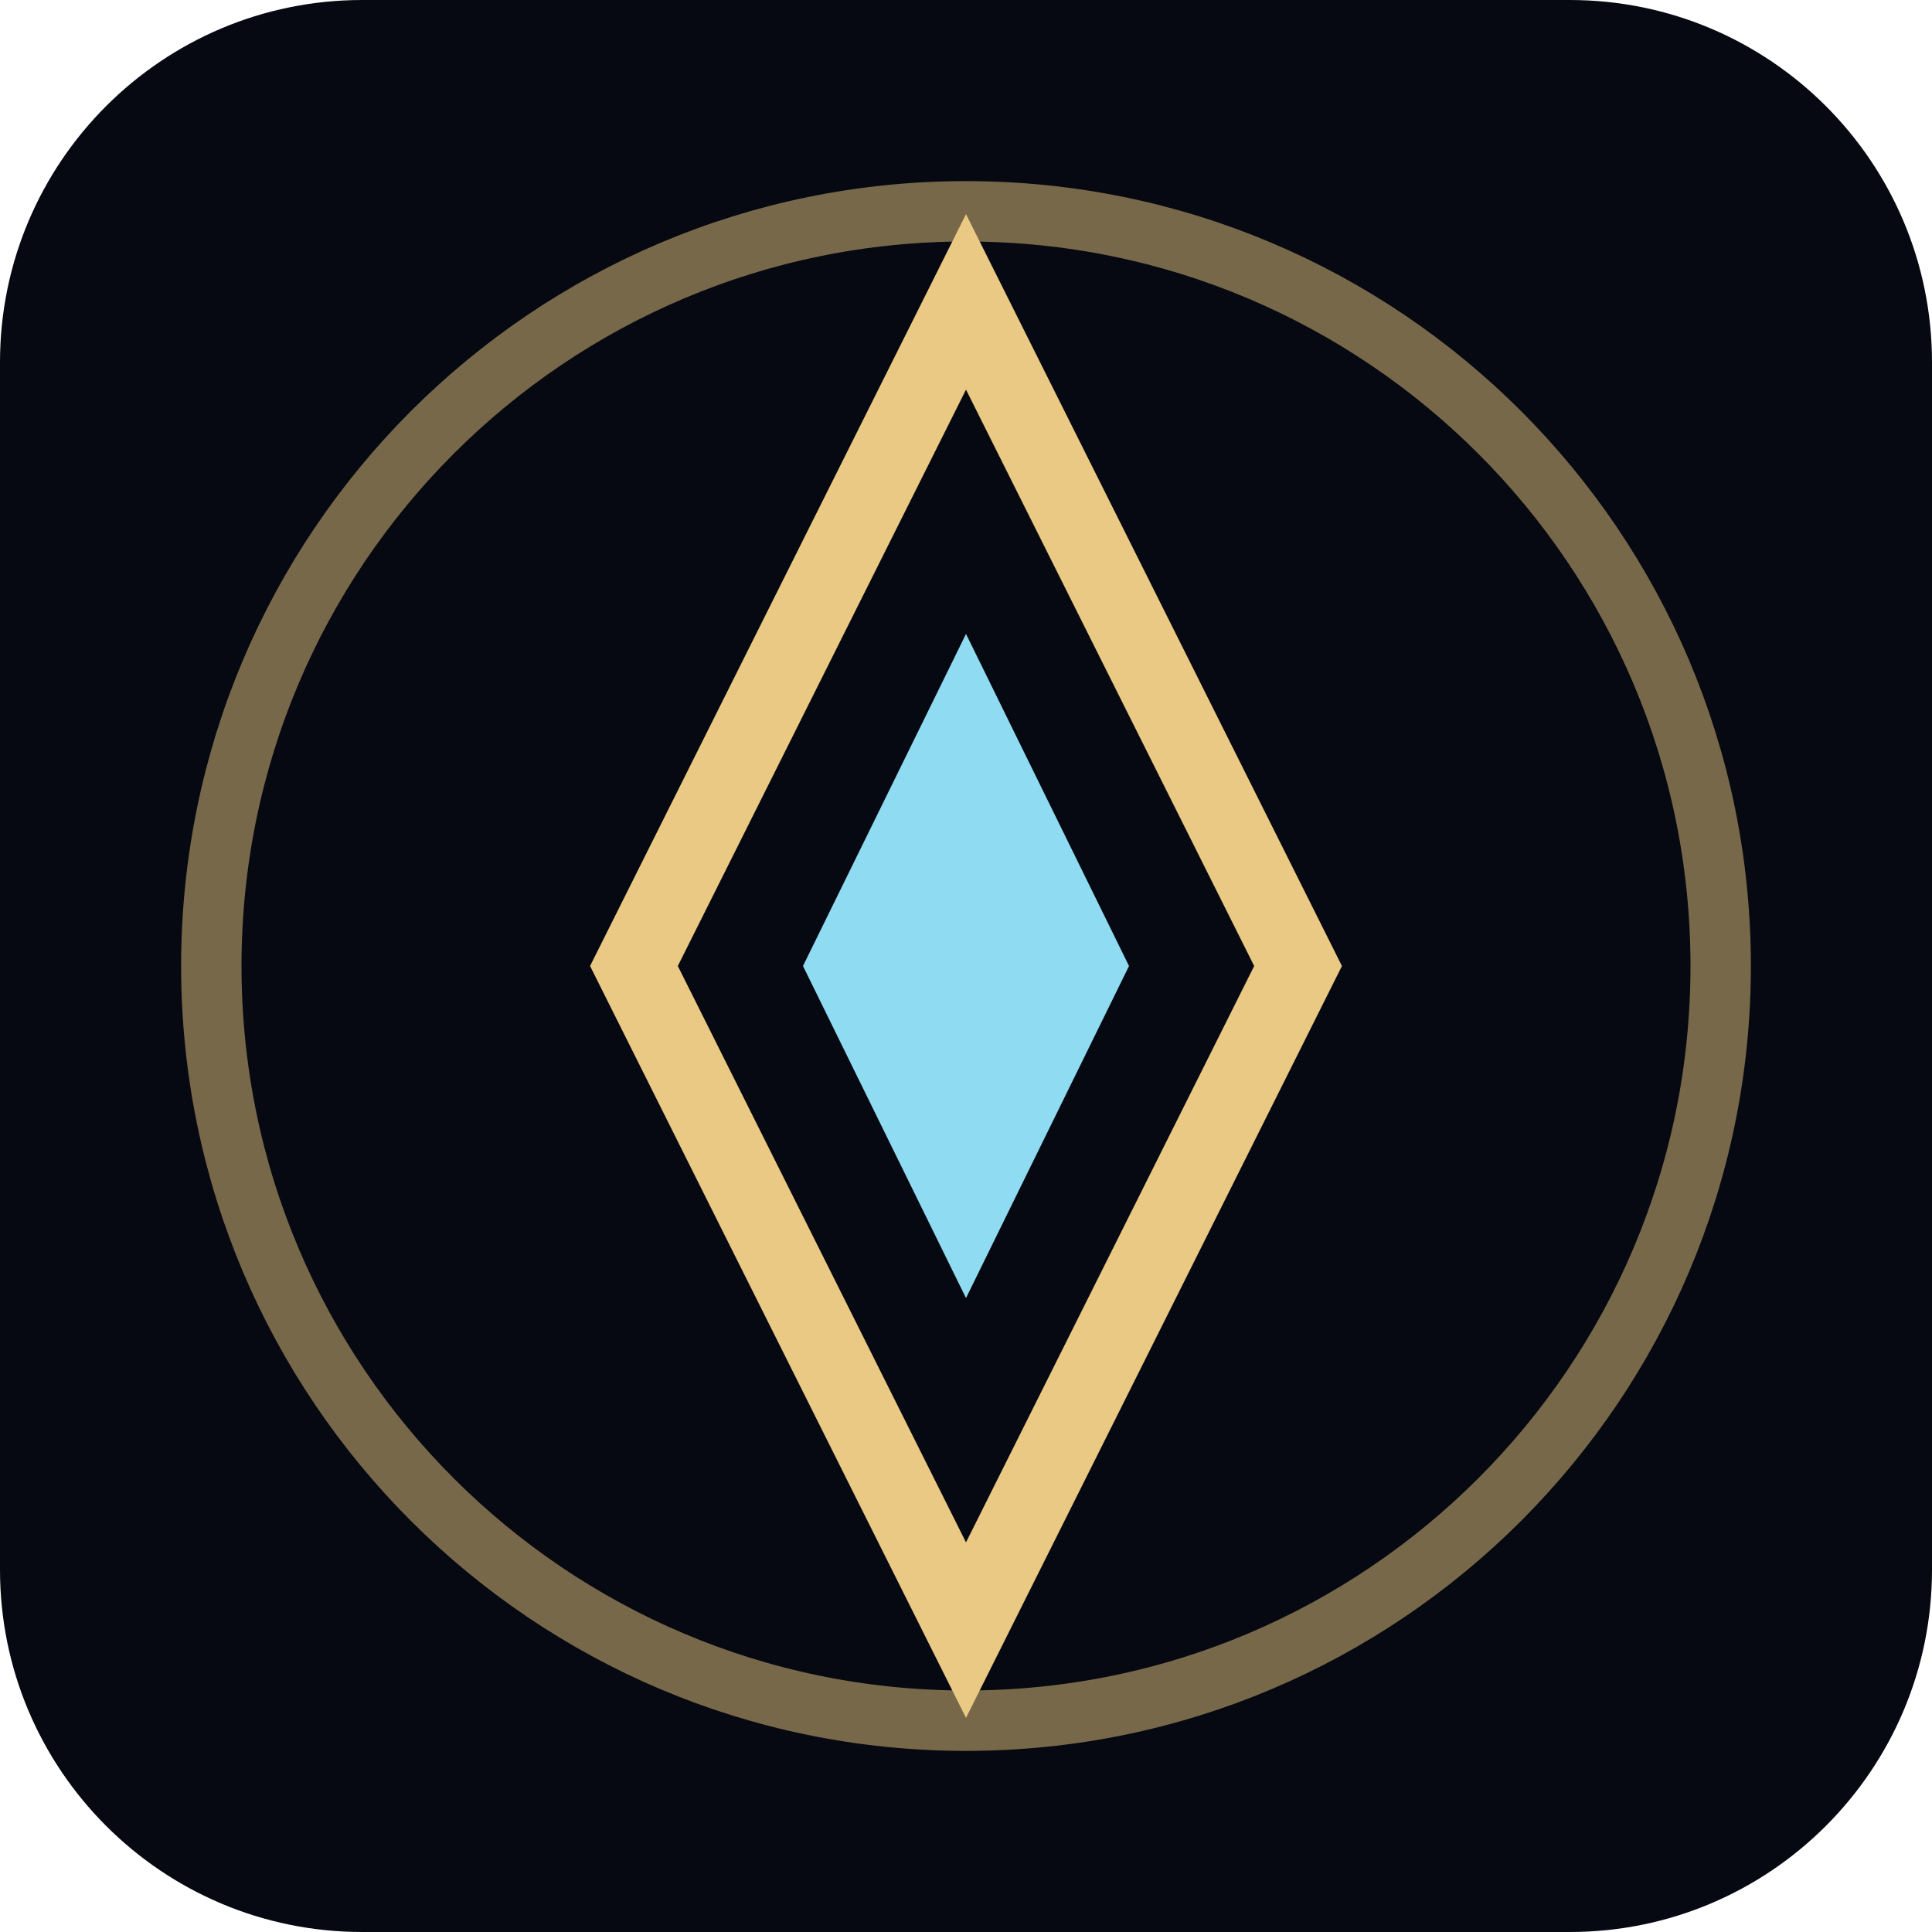
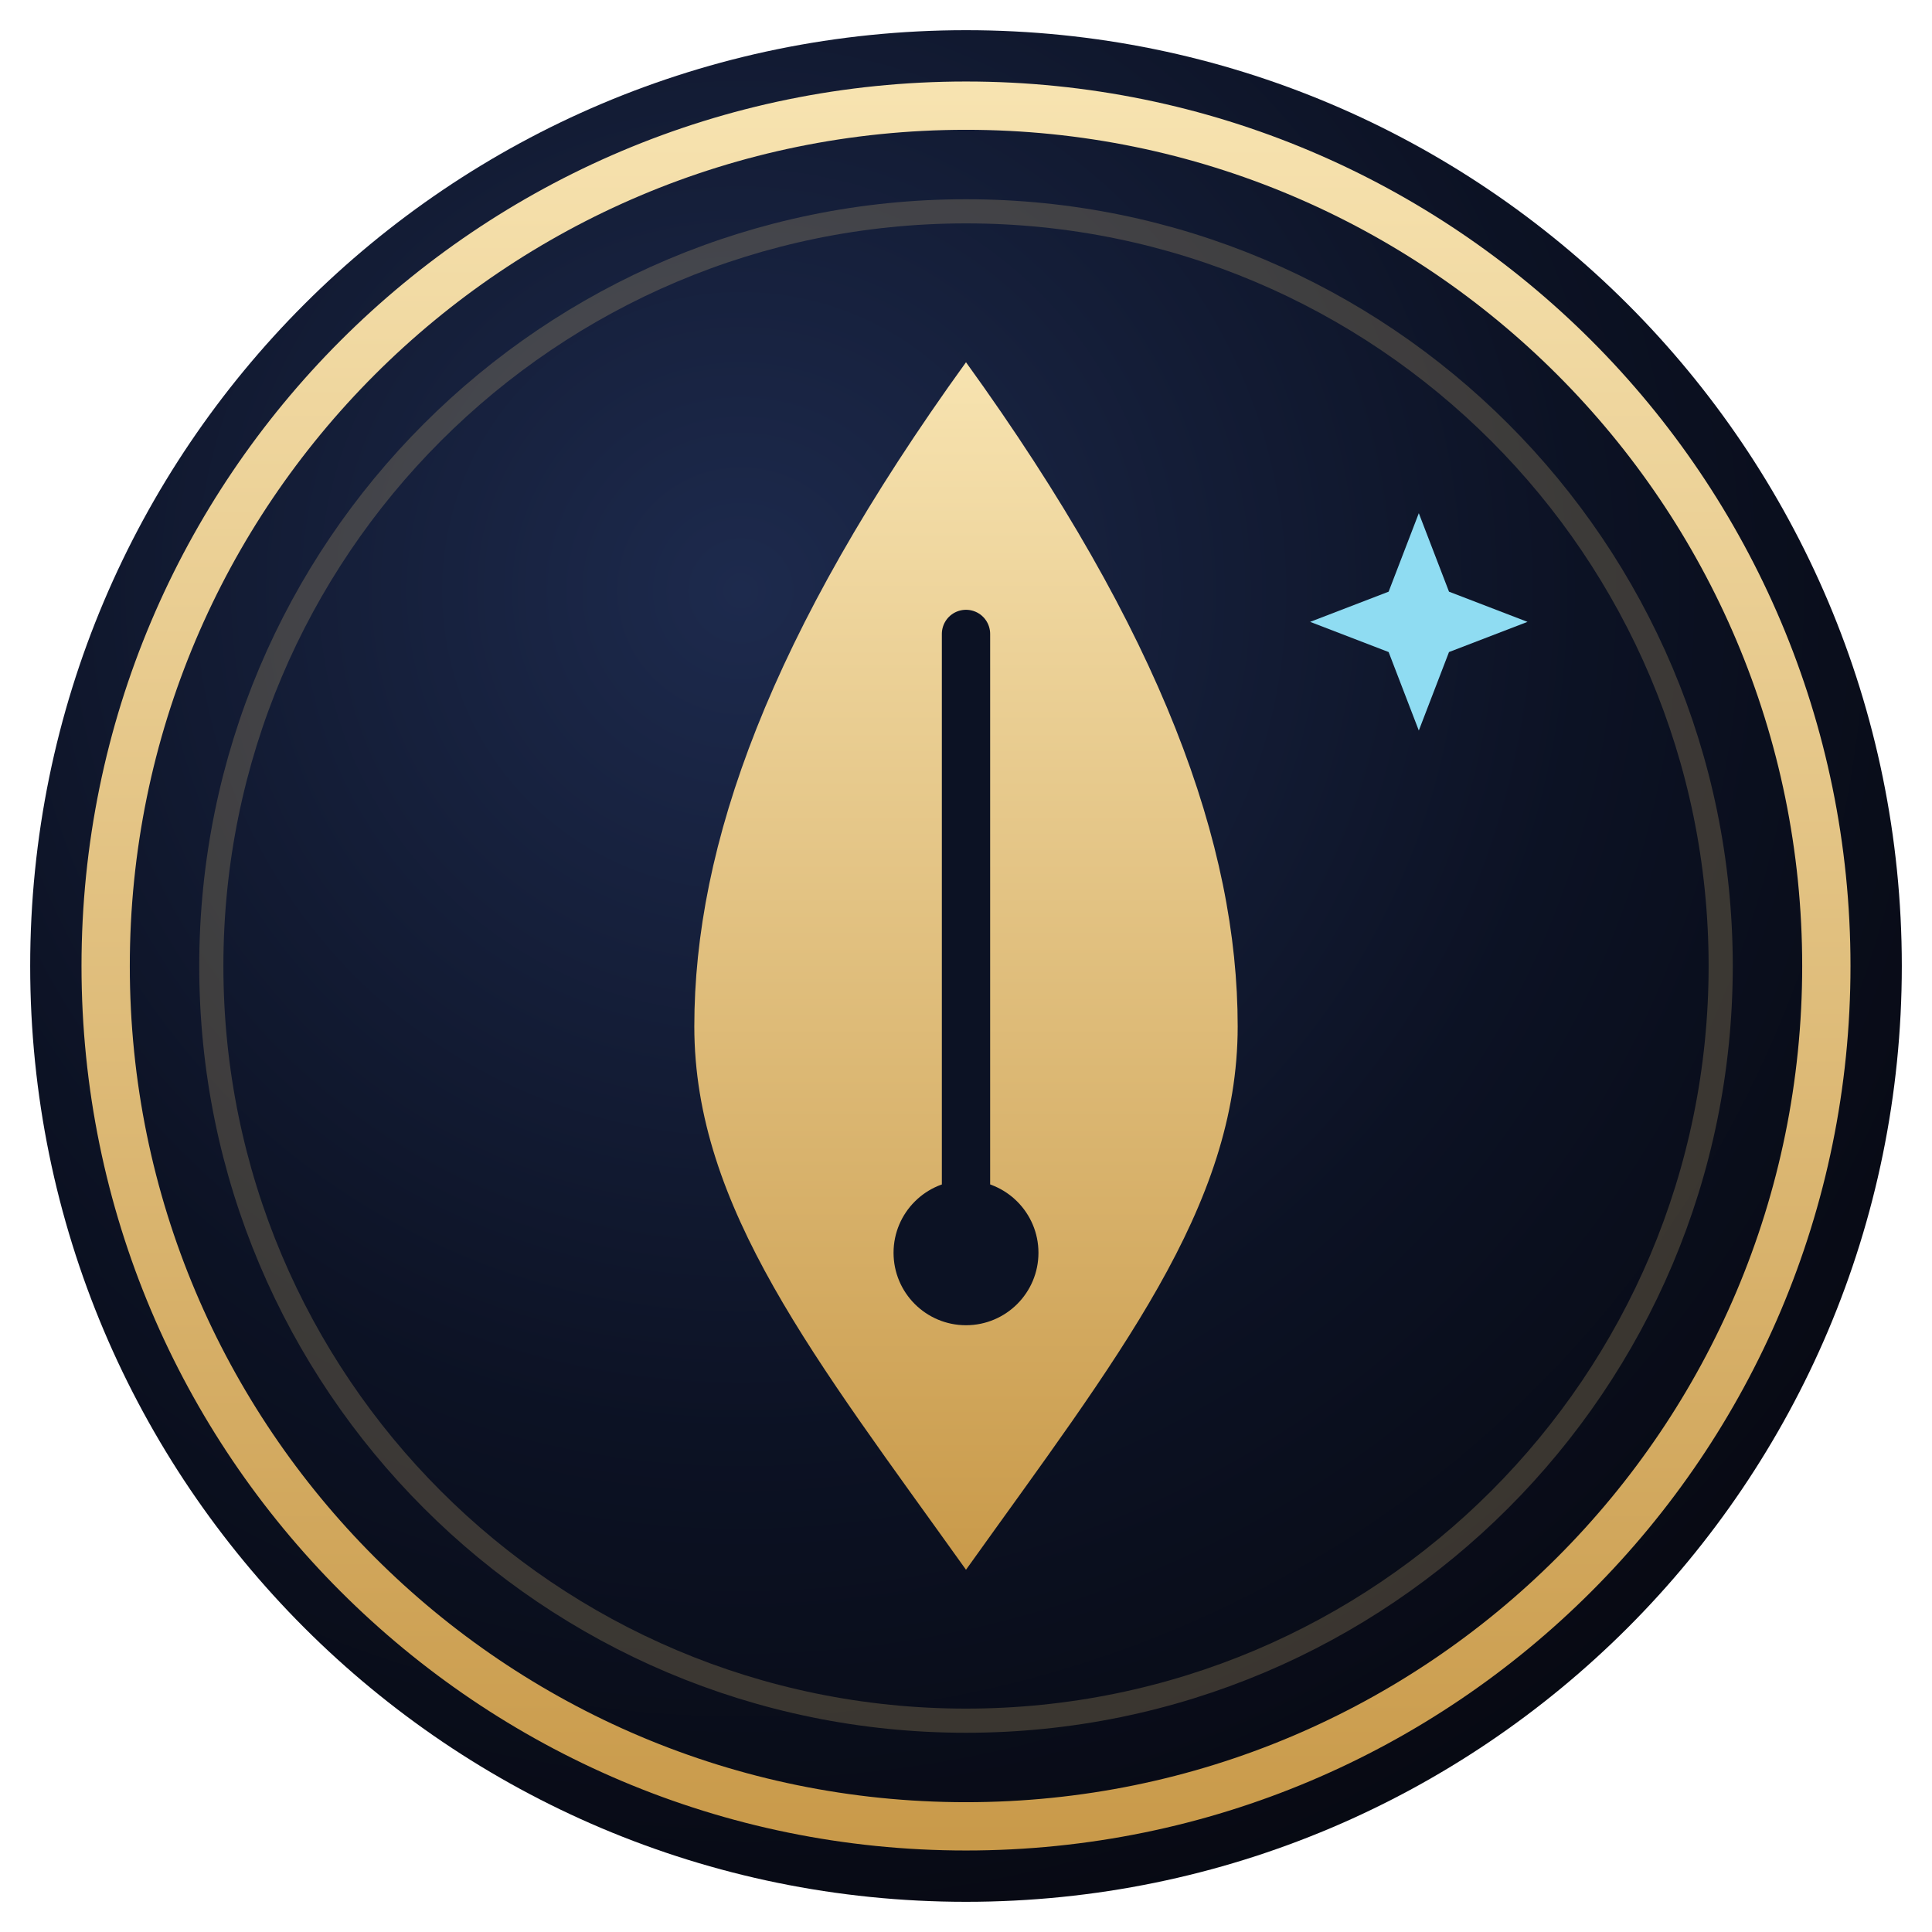
- <svg xmlns="http://www.w3.org/2000/svg" viewBox="0 0 32 32">
-   <rect width="32" height="32" rx="6" fill="#070912" />
-   <circle cx="16" cy="16" r="12.5" fill="none" stroke="#e9c983" stroke-opacity=".5" />
-   <path d="M16 5 L21.5 16 L16 27 L10.5 16 Z" fill="none" stroke="#e9c983" stroke-width="1.3" />
-   <path d="M16 10.5 L18.7 16 L16 21.5 L13.3 16 Z" fill="#8fdcf2" />
+ <svg xmlns="http://www.w3.org/2000/svg" viewBox="0 0 64 64">
+   <defs>
+     <radialGradient id="sky" cx="38%" cy="30%" r="75%">
+       <stop offset="0" stop-color="#1d2a4d" />
+       <stop offset="0.6" stop-color="#0c1224" />
+       <stop offset="1" stop-color="#070912" />
+     </radialGradient>
+     <linearGradient id="gold" x1="0" y1="0" x2="0" y2="1">
+       <stop offset="0" stop-color="#f7e3b0" />
+       <stop offset="1" stop-color="#c99a4a" />
+     </linearGradient>
+   </defs>
+   <circle cx="32" cy="32" r="31" fill="url(#sky)" />
+   <circle cx="32" cy="32" r="28.5" fill="none" stroke="url(#gold)" stroke-width="1.6" />
+   <circle cx="32" cy="32" r="25" fill="none" stroke="#e9c983" stroke-opacity=".22" stroke-width="0.8" />
+   <path d="M32 12 C38.5 21 41 28 41 34 C41 40 37 45 32 52 C27 45 23 40 23 34 C23 28 25.5 21 32 12 Z" fill="url(#gold)" />
+   <path d="M32 21 L32 41" stroke="#0c1224" stroke-width="1.6" stroke-linecap="round" />
+   <circle cx="32" cy="41.5" r="2.4" fill="#0c1224" />
+   <path d="M47 17 L48 19.6 L50.6 20.6 L48 21.6 L47 24.2 L46 21.6 L43.4 20.6 L46 19.6 Z" fill="#8fdcf2" />
</svg>
